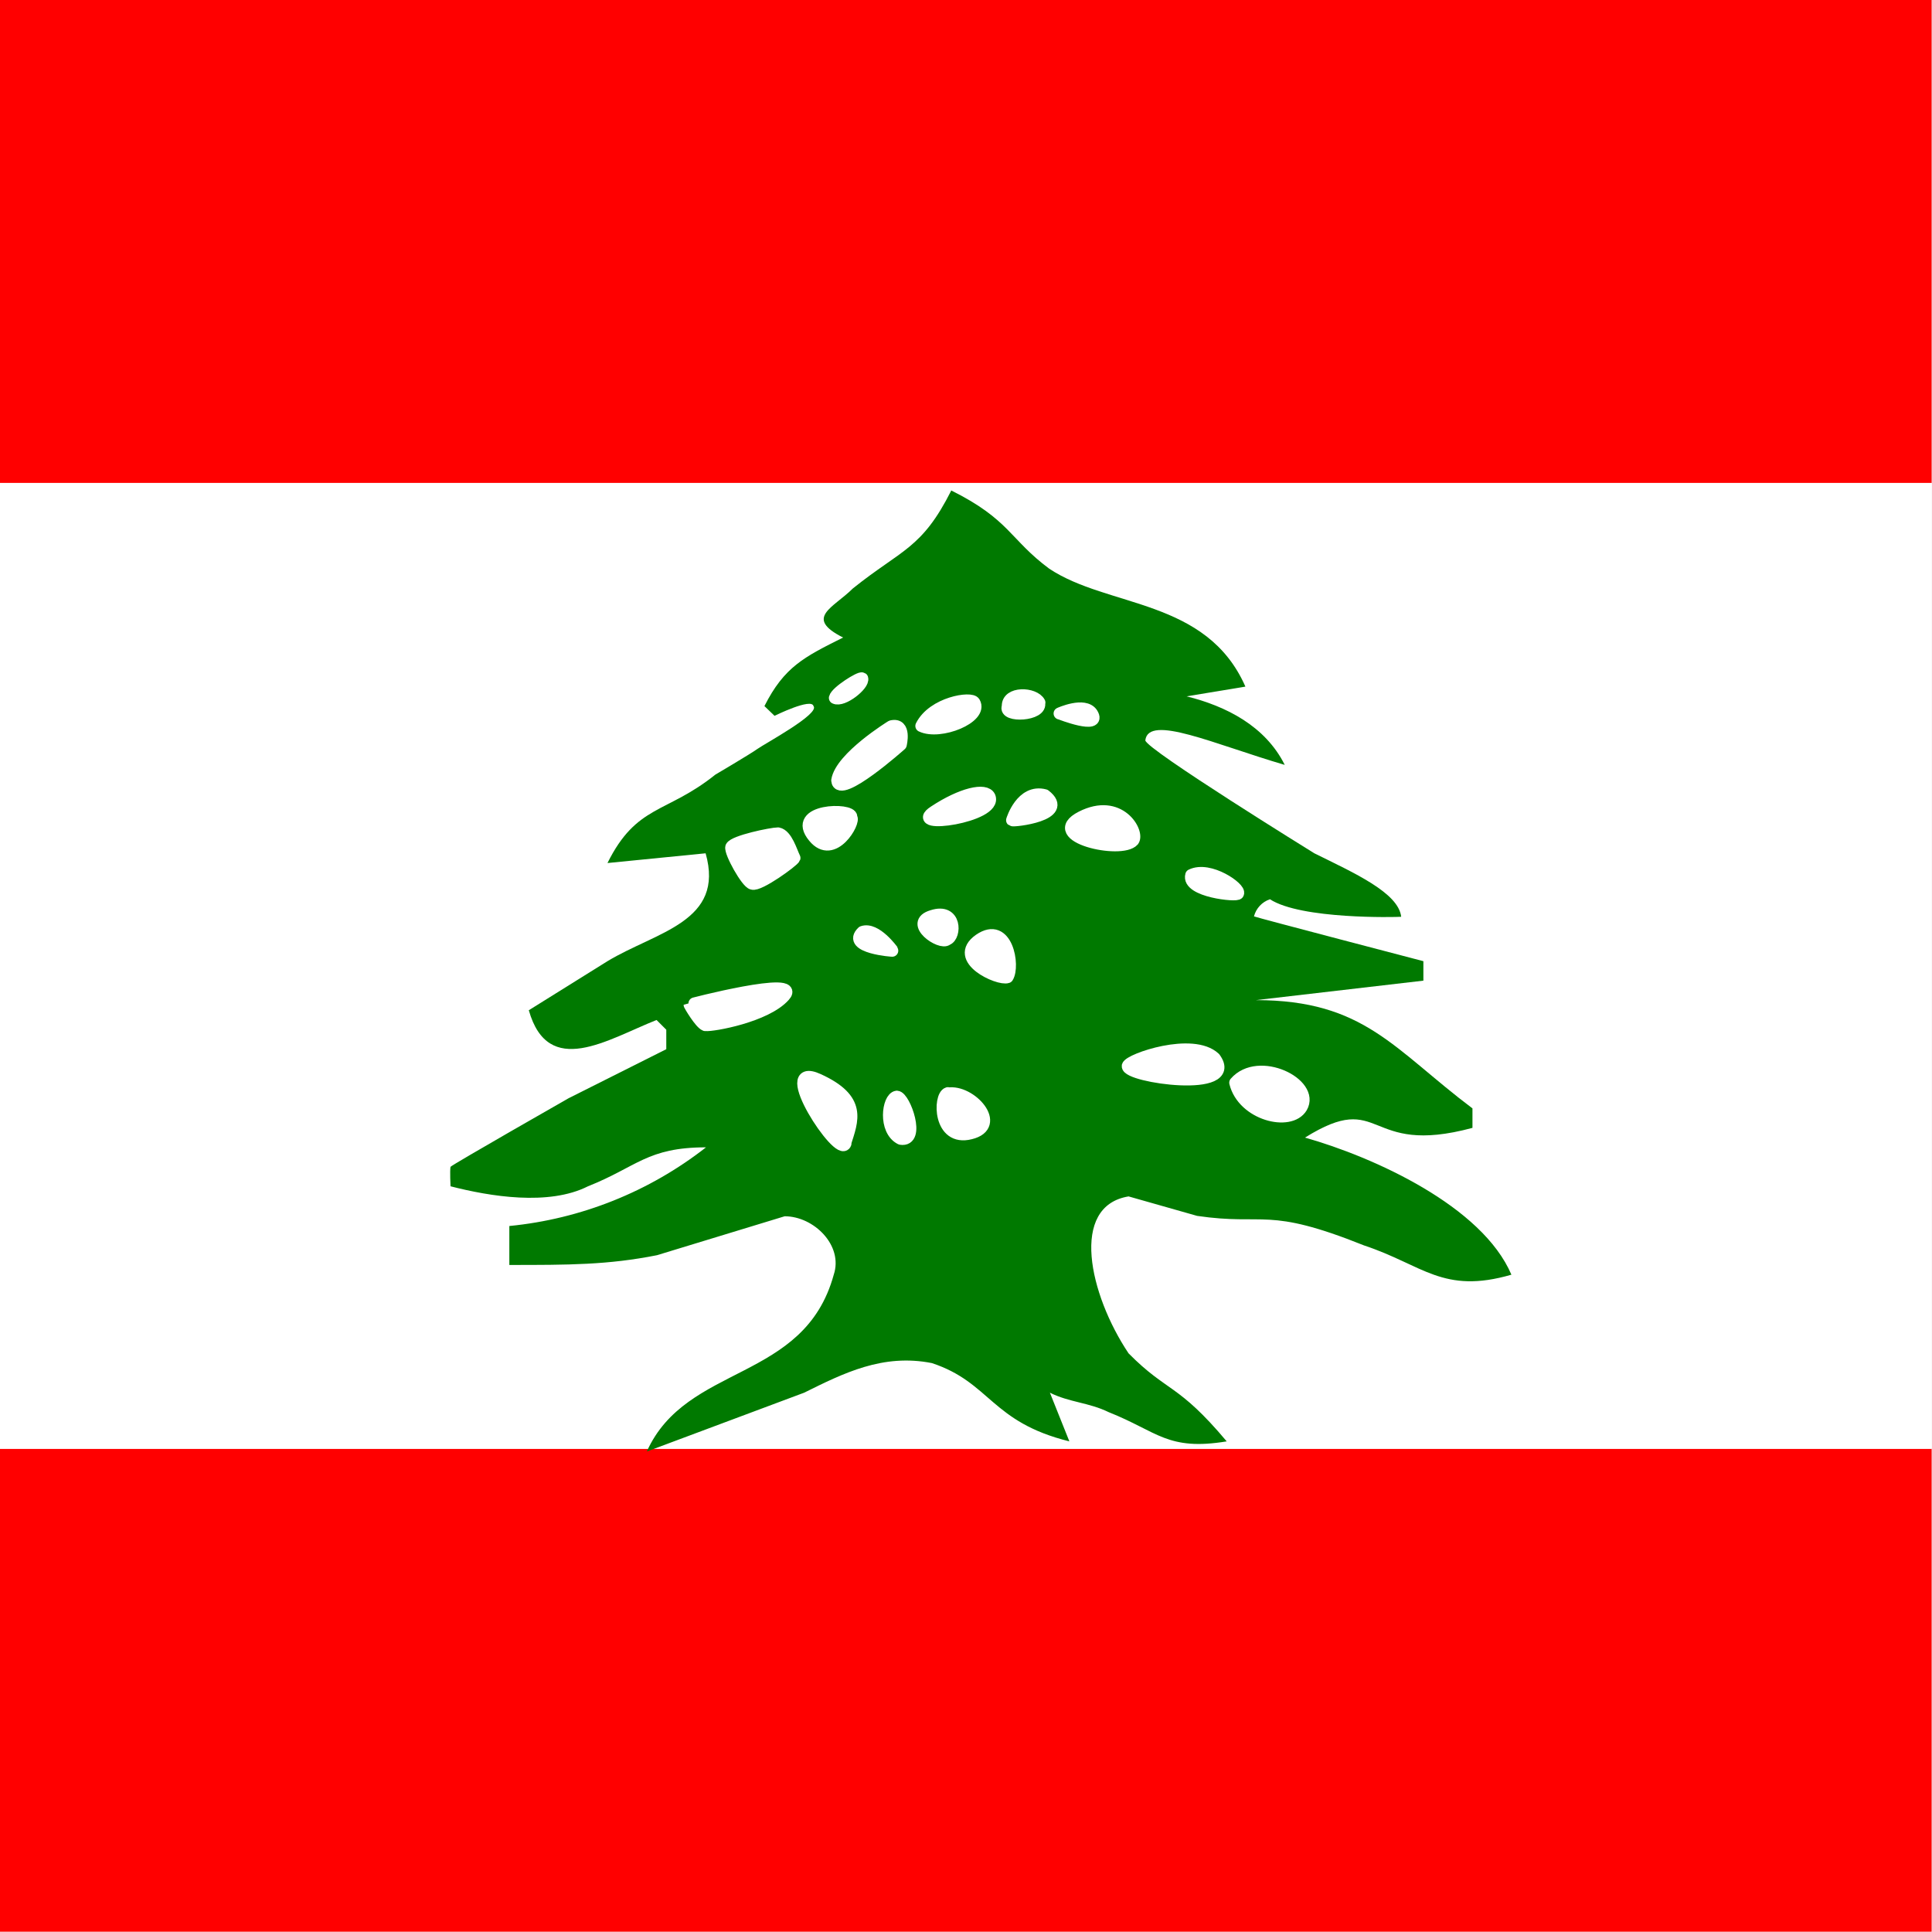
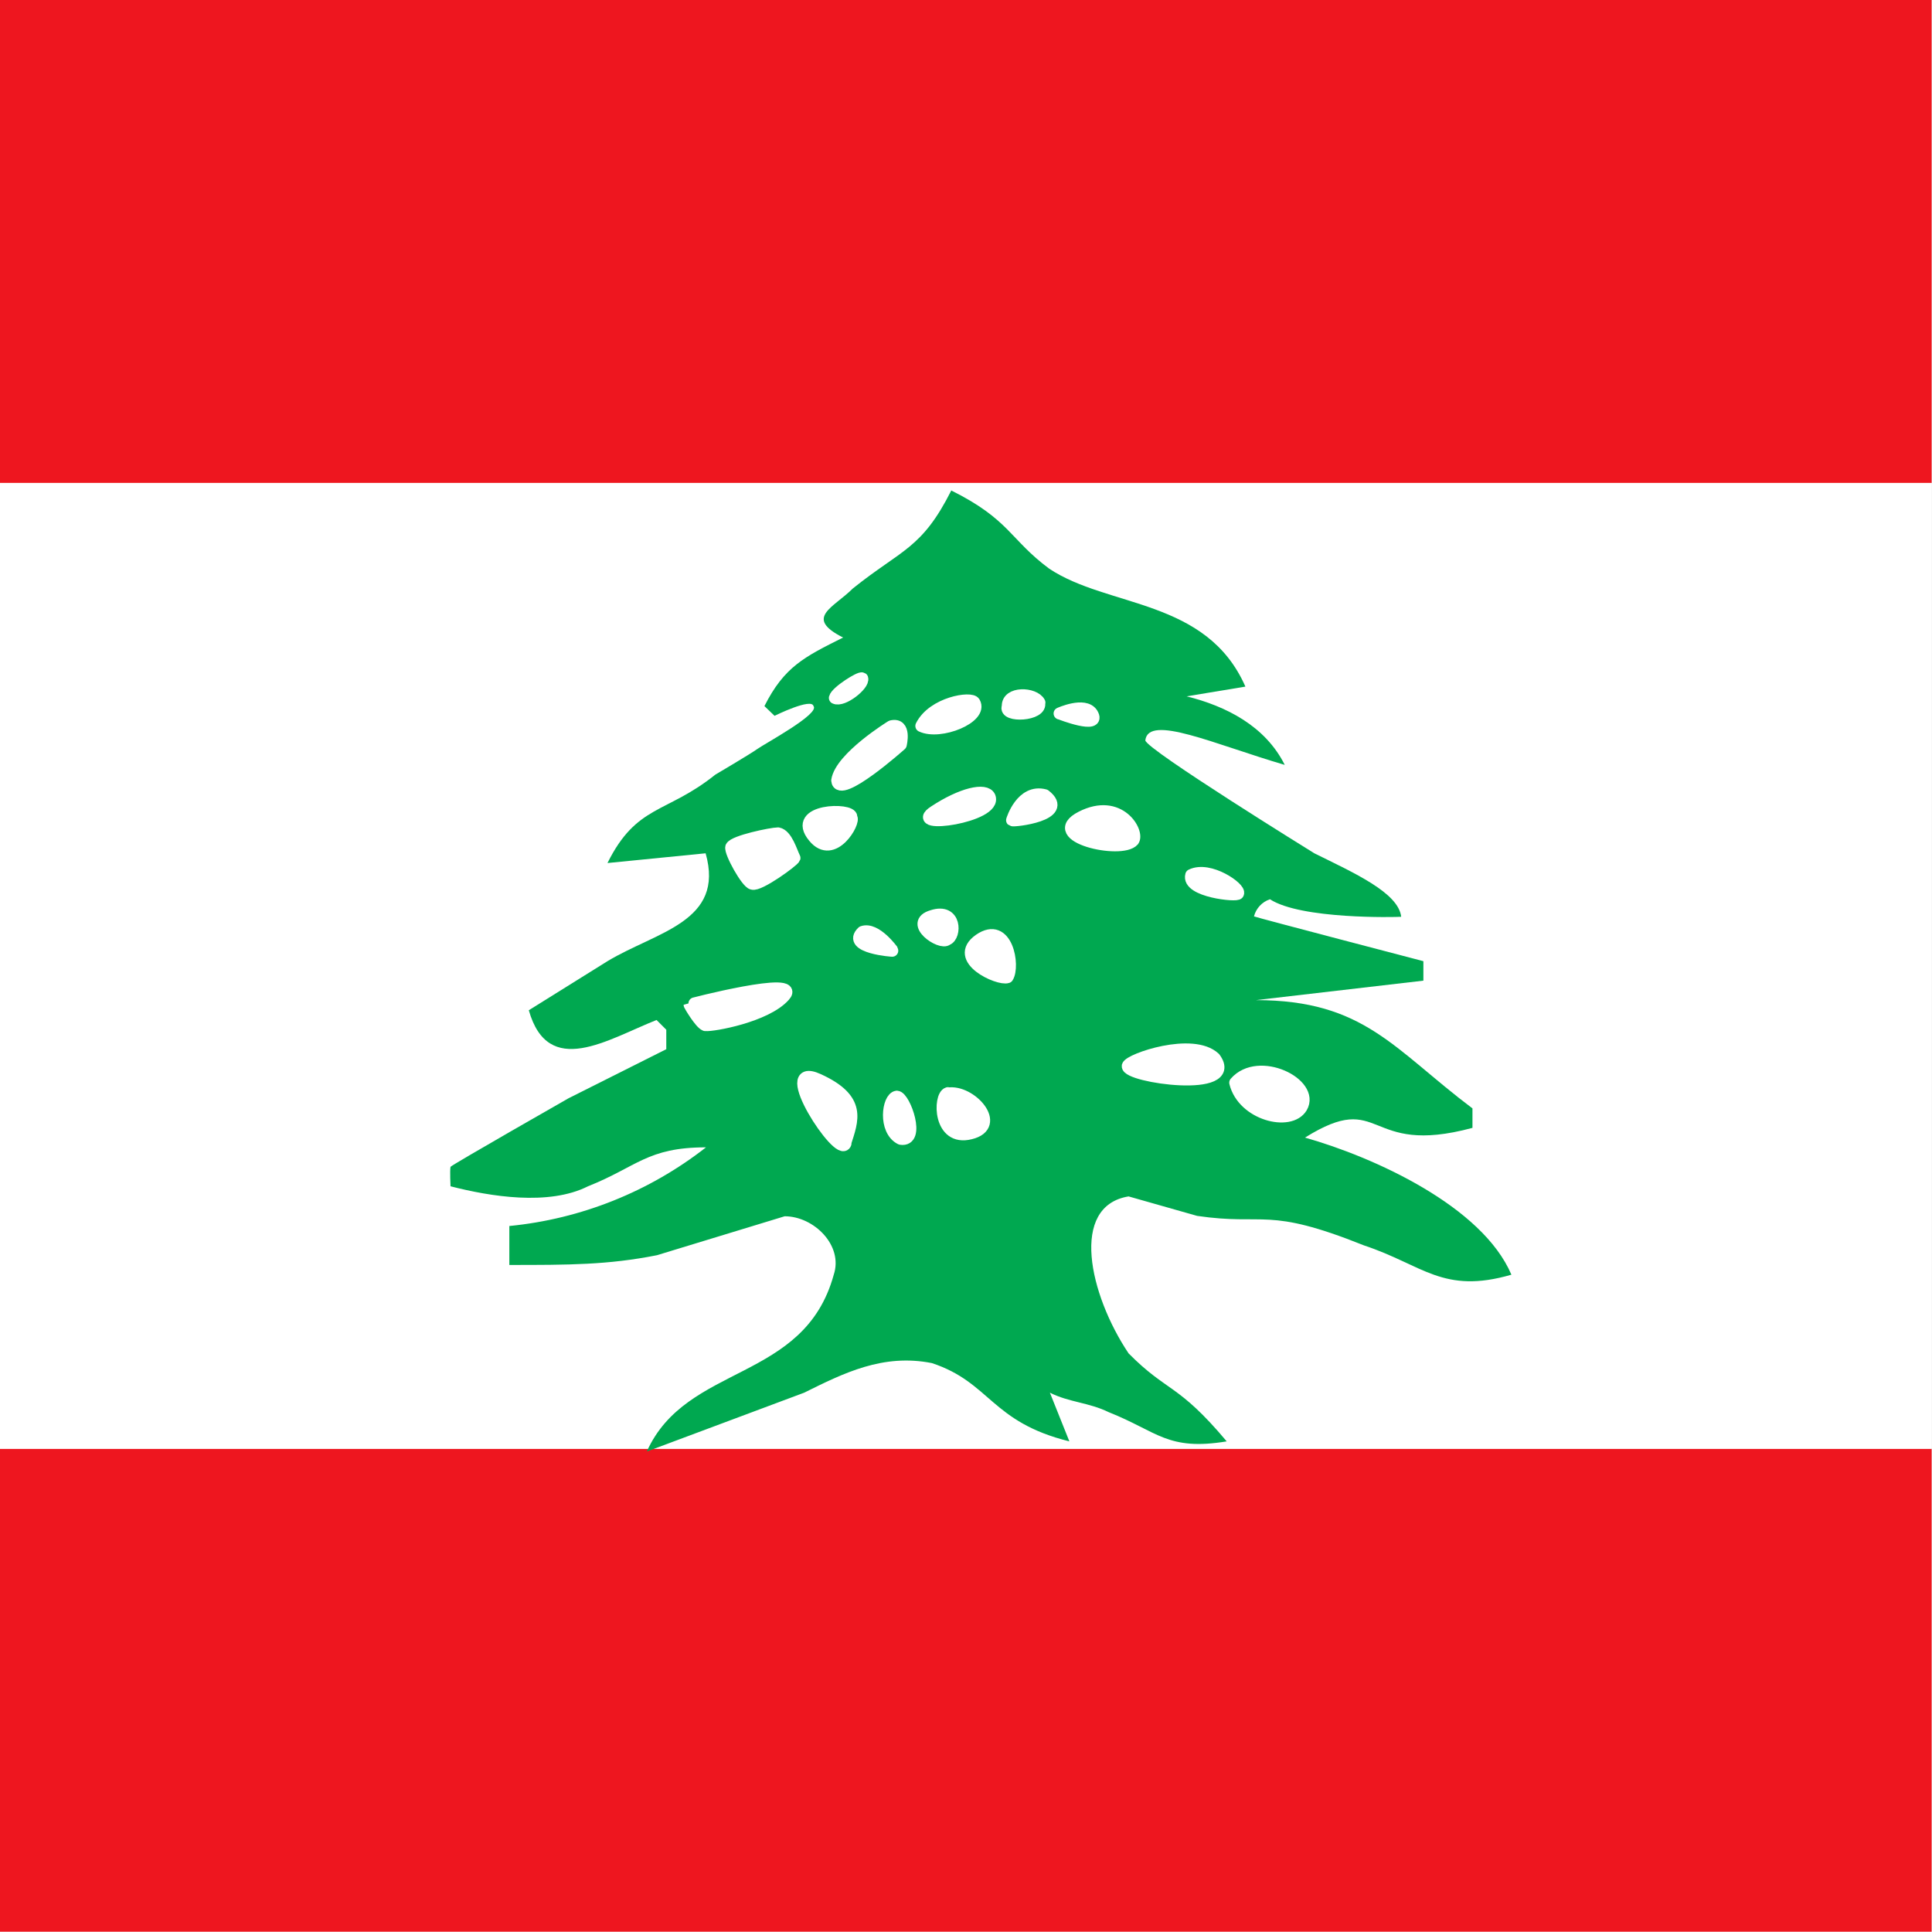
<svg xmlns="http://www.w3.org/2000/svg" id="flag-icons-lb" viewBox="0 0 512 512">
  <defs>
    <clipPath id="lb-a">
      <path fill-opacity=".7" d="M124 0h496v496H124z" />
    </clipPath>
  </defs>
  <g clip-path="url(#lb-a)" transform="translate(-128) scale(1.0321)">
    <g fill-rule="evenodd" stroke-width="1pt">
-       <path fill="red" d="M0 372h744v124H0zM0 0h744v124H0z" />
+       <path fill="#EE161F" d="M0 372h744v124H0zM0 0h744v124H0z" />
      <path fill="#fff" d="M0 124h744v248H0z" />
    </g>
-     <path fill="#007900" d="M368.3 125.9c-7.6 15.1-12.7 15.1-25.3 25.2-5 5-12.6 7.5-2.5 12.6-10 5-15.1 7.5-20.2 17.6l2.6 2.5s9.5-4.7 10-2.5c1.7 2-12.6 9.7-14.4 11s-10.8 6.6-10.8 6.6c-12.6 10.1-20.2 7.6-27.7 22.7l25.2-2.5c5 17.6-12.6 20.1-25.2 27.7l-20.2 12.6c5 17.6 20.2 7.5 32.8 2.5l2.5 2.5v5L270 282s-29.8 17-30.3 17.6c-.2 1 0 5 0 5 10.1 2.6 25.2 5.1 35.3 0 12.6-5 15.2-10 30.3-10a97.4 97.4 0 0 1-50.5 20.2v10c15.2 0 25.3 0 37.9-2.5l32.8-10c7.5 0 15.1 7.5 12.6 15-7.6 27.7-37.8 22.7-48 45.4l40.4-15.1c10.1-5 20.2-10.1 32.8-7.6 15.1 5 15.1 15.1 35.3 20.1l-5-12.5c5 2.5 10 2.5 15.1 5 12.6 5 15.1 10 30.3 7.5-12.6-15-15.2-12.5-25.2-22.6-10.1-15.1-15.2-37.8 0-40.3l17.6 5c17.7 2.6 17.7-2.5 42.9 7.6 15.1 5 20.2 12.6 37.8 7.5-7.5-17.6-35.3-30.2-53-35.2 20.2-12.6 15.2 5 43-2.5v-5c-20.2-15.2-27.8-27.8-55.6-27.8l43-5v-5S447 235.7 446 235.3a6.3 6.3 0 0 1 4.1-4.4c8 5.2 32.3 4.6 33.7 4.5-.7-6.2-12.2-11.3-22.3-16.3 0 0-43.2-26.7-43.4-29 .8-6.8 17.7 1 35.8 6.3-5-10-15.1-15.1-25.2-17.6l15.1-2.5c-10-22.7-35.3-20.2-50.4-30.3-10.1-7.5-10.1-12.6-25.2-20.1z" />
+     <path fill="#00A850" d="M368.3 125.9c-7.6 15.1-12.7 15.1-25.3 25.2-5 5-12.6 7.5-2.5 12.6-10 5-15.1 7.5-20.2 17.6l2.6 2.5s9.5-4.7 10-2.5c1.7 2-12.6 9.7-14.4 11s-10.8 6.6-10.8 6.6c-12.6 10.1-20.2 7.6-27.7 22.7l25.2-2.5c5 17.6-12.6 20.1-25.2 27.7l-20.2 12.6c5 17.6 20.2 7.5 32.8 2.5l2.5 2.5v5L270 282s-29.8 17-30.3 17.6c-.2 1 0 5 0 5 10.1 2.6 25.2 5.1 35.3 0 12.6-5 15.2-10 30.3-10a97.4 97.4 0 0 1-50.5 20.2v10c15.2 0 25.3 0 37.9-2.5l32.8-10c7.5 0 15.1 7.5 12.6 15-7.6 27.7-37.8 22.7-48 45.4l40.4-15.1c10.1-5 20.2-10.1 32.8-7.6 15.1 5 15.1 15.1 35.3 20.1l-5-12.5c5 2.5 10 2.5 15.1 5 12.6 5 15.1 10 30.3 7.5-12.6-15-15.2-12.5-25.2-22.6-10.1-15.1-15.2-37.8 0-40.3l17.6 5c17.7 2.6 17.7-2.5 42.9 7.6 15.1 5 20.2 12.6 37.8 7.5-7.5-17.6-35.3-30.2-53-35.2 20.2-12.6 15.2 5 43-2.5v-5c-20.2-15.2-27.8-27.8-55.6-27.8l43-5v-5S447 235.7 446 235.3a6.3 6.3 0 0 1 4.1-4.4c8 5.2 32.3 4.6 33.7 4.5-.7-6.2-12.2-11.3-22.3-16.3 0 0-43.2-26.7-43.4-29 .8-6.8 17.7 1 35.8 6.3-5-10-15.1-15.1-25.2-17.6l15.1-2.5c-10-22.7-35.3-20.2-50.4-30.3-10.1-7.5-10.1-12.6-25.2-20.1z" />
    <path fill="#fff" fill-rule="evenodd" stroke="#fff" stroke-linecap="round" stroke-linejoin="round" stroke-width="3.1" d="M341 293.6c1.9-6 4.3-11.3-6.9-16.4-11.2-5.1 5.6 20.5 7 16.4zm13.3-12c-2.3.3-3.4 8.6 1 10.8 5.1.8 1-10.7-1-10.8zm13.1-.9c-2.3.7-2.4 12.4 5.8 10.3 8.3-2 0-11.2-5.8-10.2zm15.3-29.8c1.8-2.8-.1-14.5-7.2-9.6-7.1 5 5 10.4 7.2 9.6zm-15.5-9.7c2.2-.8 2.4-8-3.8-6-6.2 1.8 2.2 7.5 3.8 6zm-14 2.9s-4.3-6-7.7-4.8c-4.2 4 8 4.9 7.7 4.8zm-48 19.1c1.8.2 15.5-2.2 20.2-7.5 4.8-5.3-24.3 2.2-24.3 2.3s2.7 4.7 4 5.2zm136.7-33.8c.7-1.3-7.3-7-12-4.7-1.2 4.2 12 5.5 12 4.7zM415 215.8c1.5-2.1-3.5-11-13.3-6s10.3 9.5 13.3 6zm-31.1-5.2s2.4-8 8.4-6.4c6.6 5.1-8.1 6.7-8.4 6.4zm-5.8-6c-1-2.2-7.1-.9-14.2 3.8-7.1 4.6 16.3 1.3 14.2-3.8zm18-21.4s6.4-2.9 8.3 0c2.6 4.2-8.3 0-8.2 0zm-5.2-2.8c-1.3-2.5-8.3-2.8-8.1 1-1.2 2.8 9 2.3 8-1zm-16.7 0c-.7-1.5-10.6 0-13.6 6 4.8 2.3 15.8-2.2 13.6-6zm-21.3 6.1s-13 8-13.9 13.9c.4 5 16.3-9.2 16.3-9.2s1.4-5.6-2.4-4.7zm-14.5-7.3c.4-1.6 6.5-5.4 7-5 .5 1.6-5 6-7 5zm4.2 30.6c.3-2.3-15.6-2.1-9.6 5.1 5 6.1 10.7-4 9.6-5zM328 220.3c-.8-1.6-2-5.9-4.2-6.3-1.7 0-11.3 2-12 3.5-.4 1.3 4 9.2 5.4 9.4 1.7.6 10.5-5.8 10.8-6.6zm85.6 53.4c.5-1.7 16.7-7.3 22.3-2 6.6 9-22.7 4.8-22.3 2zm44.6 10.6c3.5-6-11-13.2-17-6.3 2 8.2 14.1 11.2 17 6.3z" />
  </g>
</svg>
